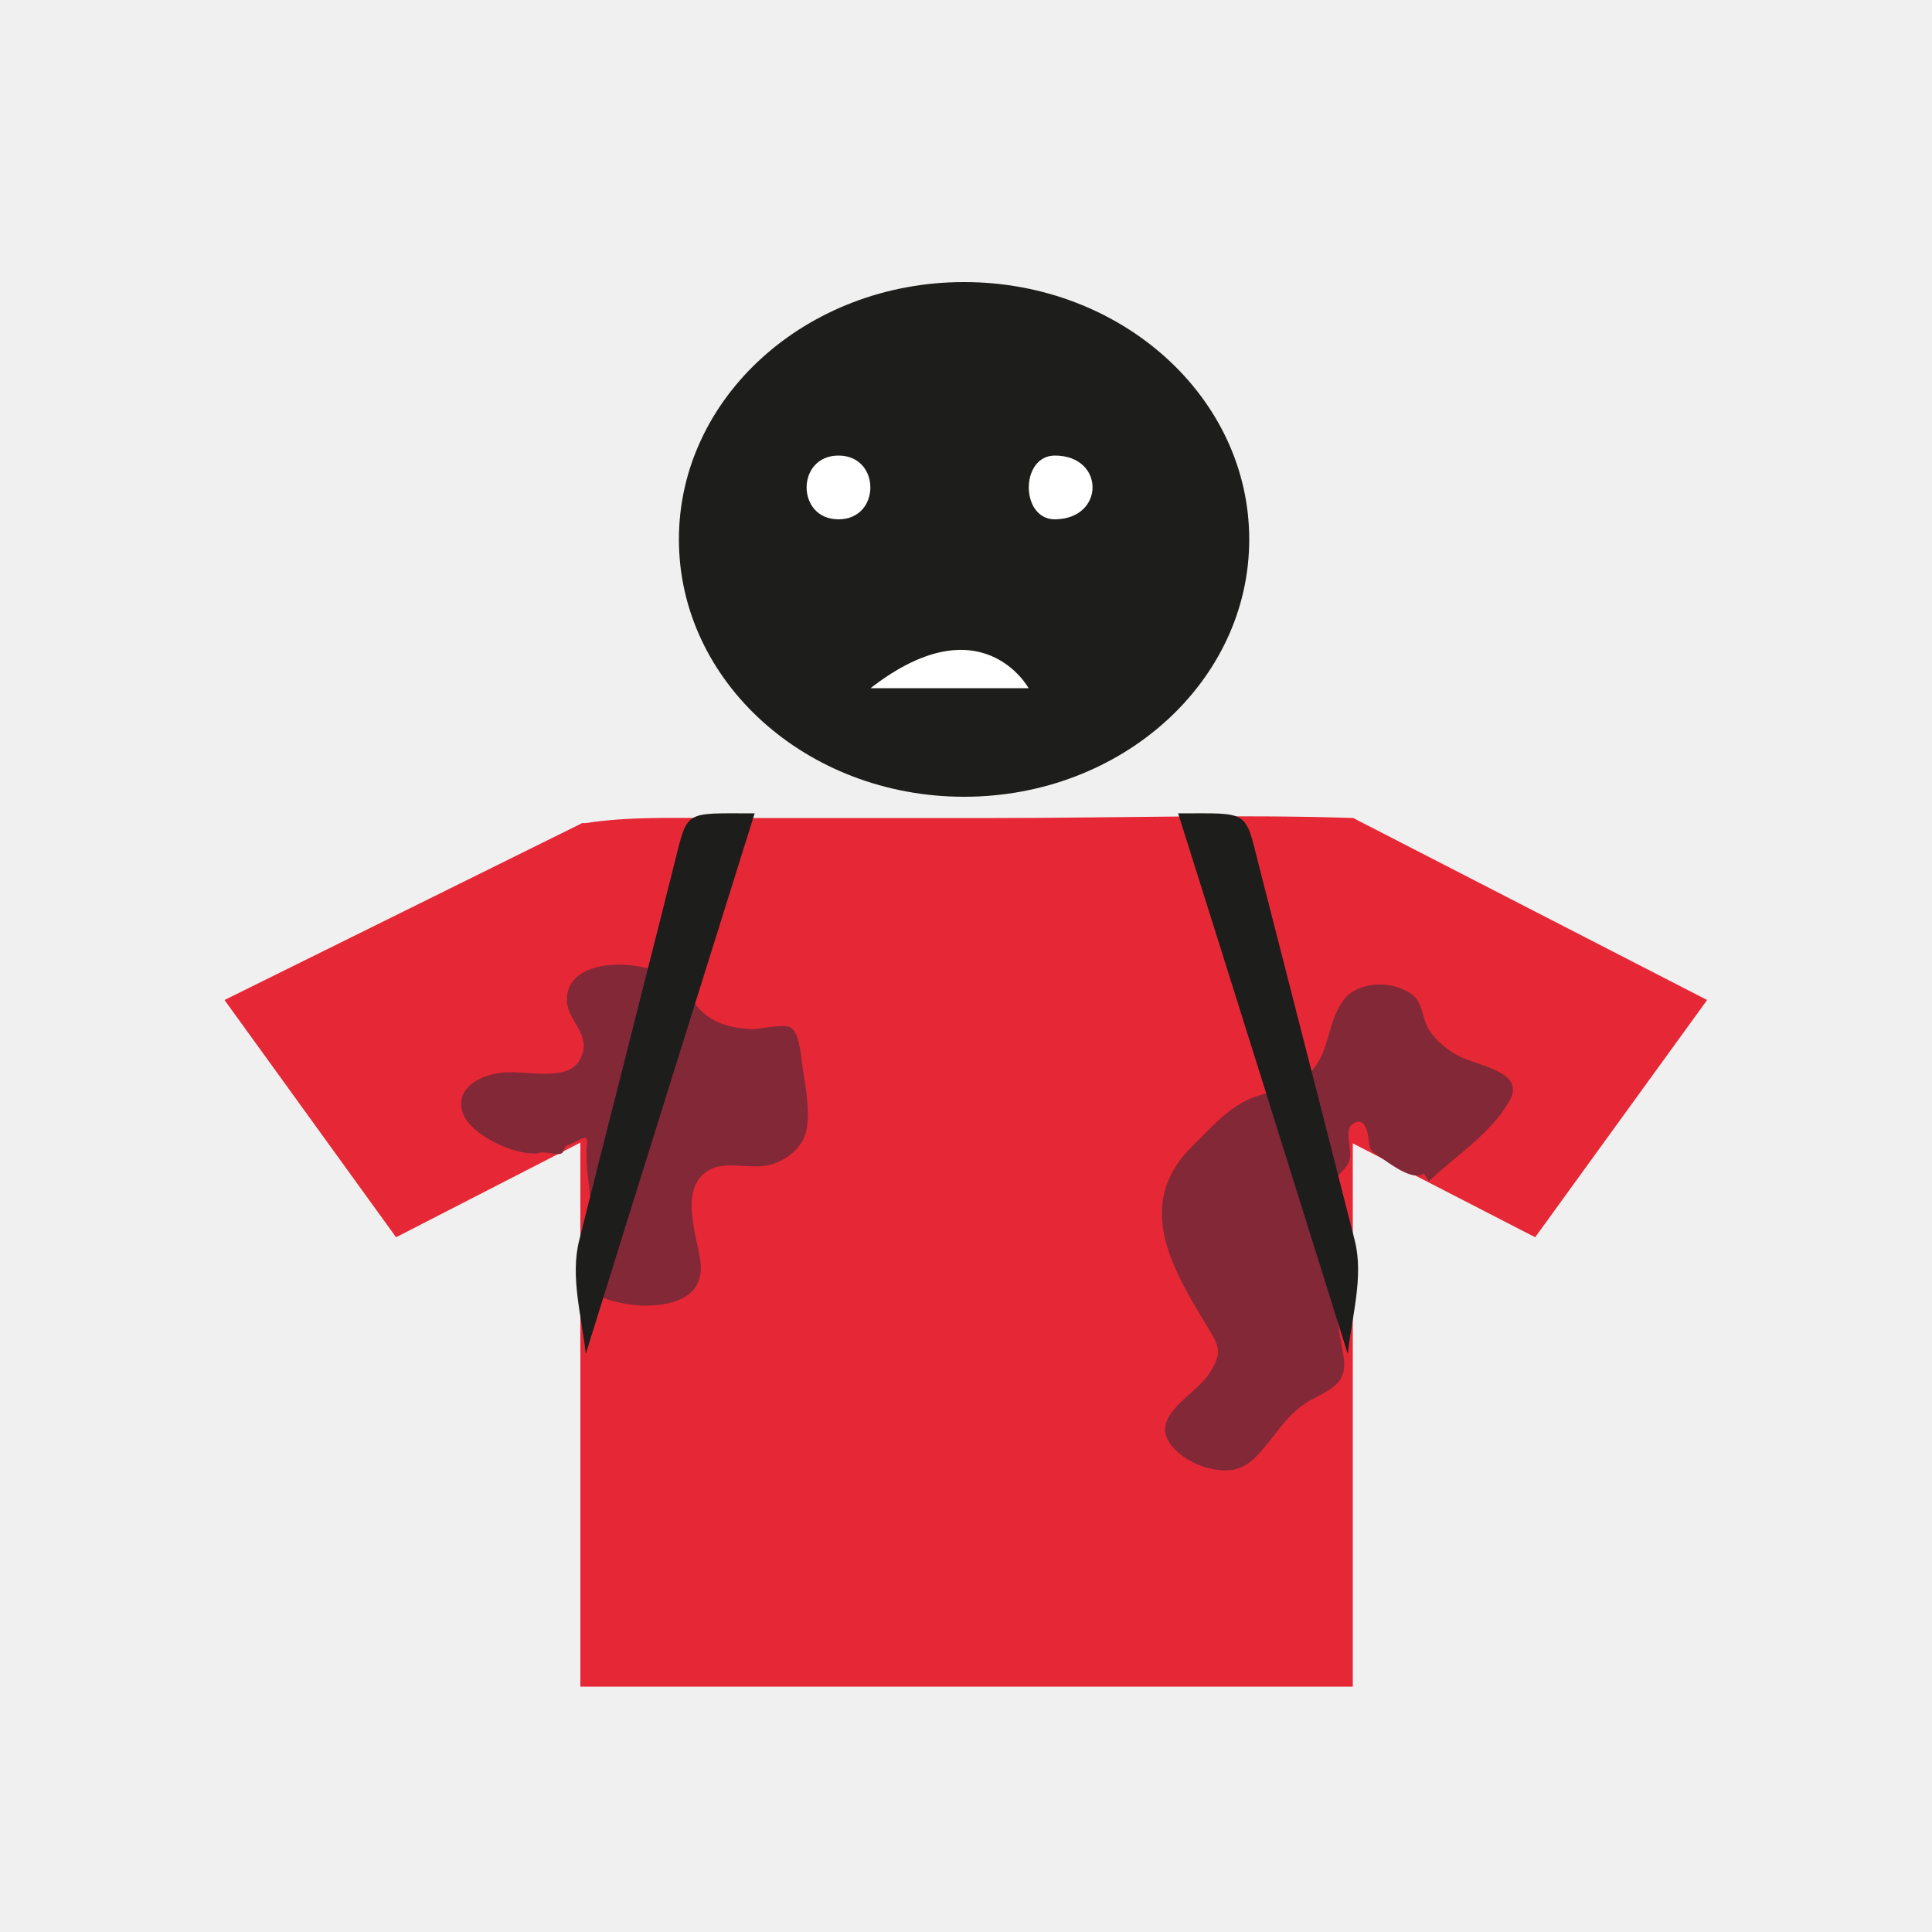
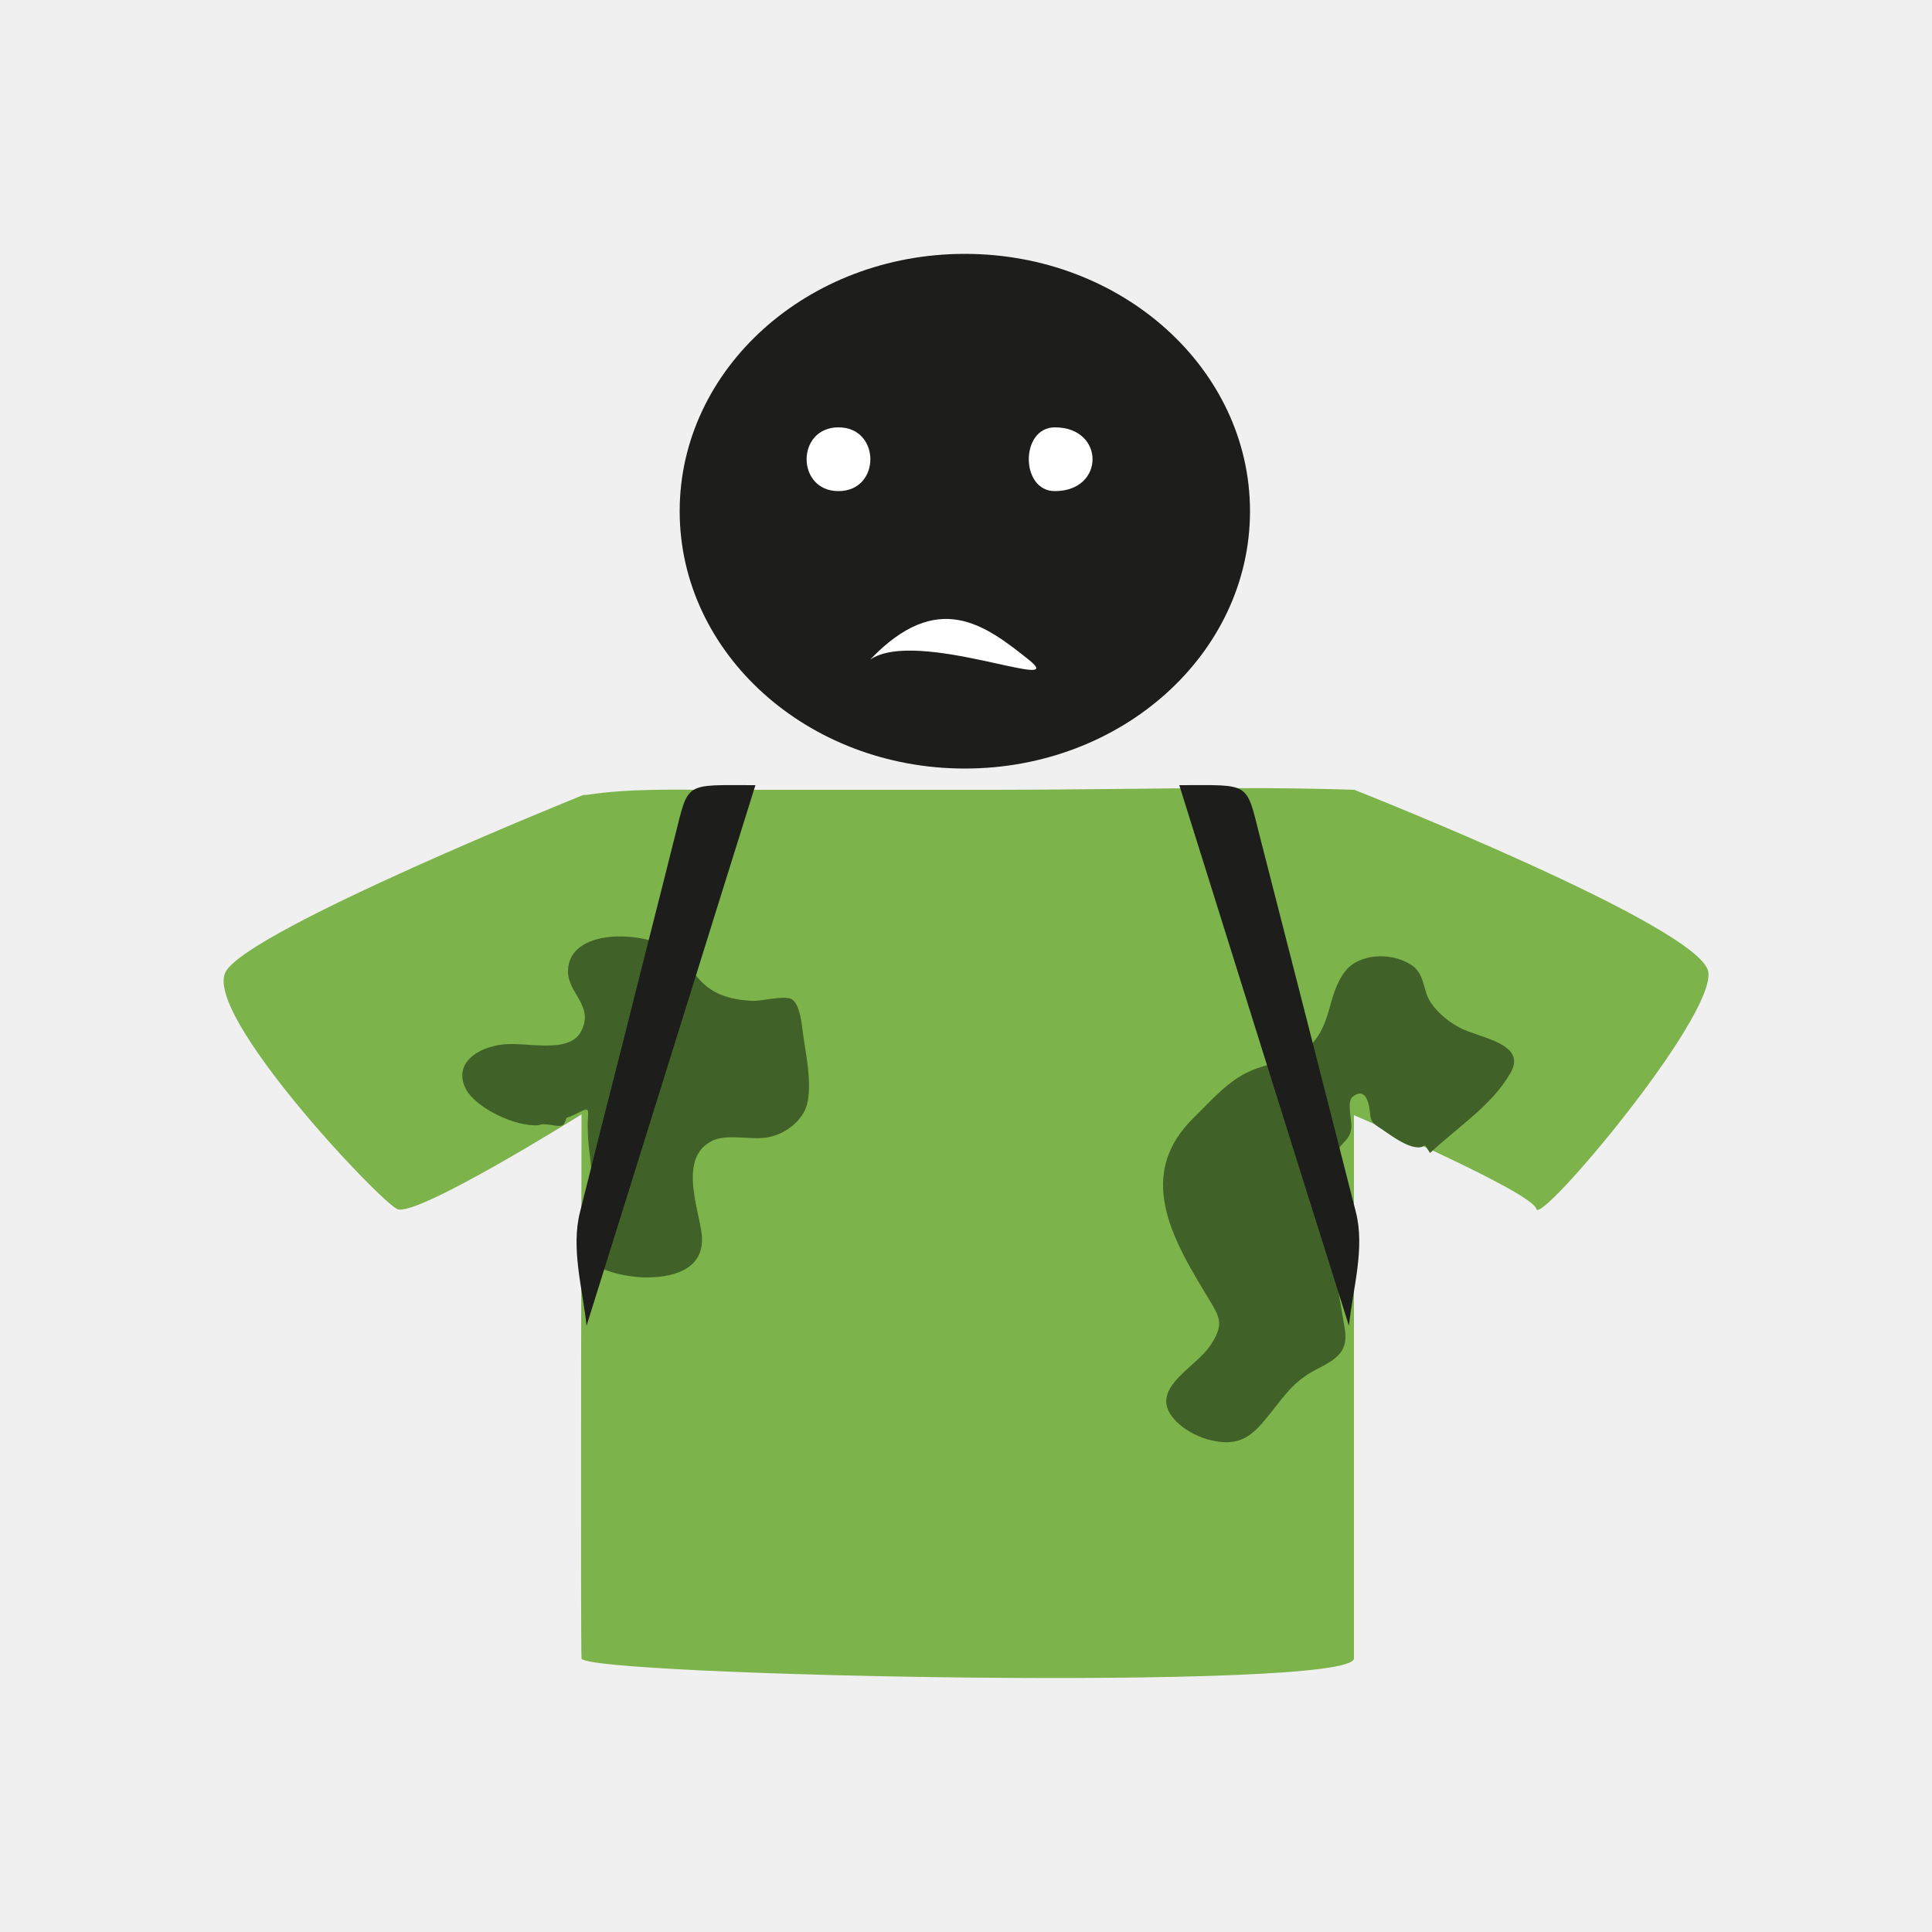
- <svg xmlns="http://www.w3.org/2000/svg" version="1.1" x="0px" y="0px" viewBox="0 0 500 500" enable-background="new 0 0 500 500" xml:space="preserve">
-   <g id="Ebene_1">
+ <svg xmlns="http://www.w3.org/2000/svg" version="1.1" id="Ebene_1" x="0px" y="0px" viewBox="0 0 500 500" enable-background="new 0 0 500 500" xml:space="preserve">
+   <g id="Ebene_1_1_">
</g>
  <g id="Ebene_3">
</g>
  <g id="Ebene_4">
</g>
-   <g id="Ebene_2">
+   <g>
+     <path fill="#7CB34B" d="M442.1,251.5c-1.9-11.7-91.6-47.1-91.6-47.1c-29.5-1-62.4,0-92.8,0c-24.2,0-48.3,0-72.5,0   c-9.9,0-22.4-0.4-33.2,1.3c-0.4,0.1-0.8-0.1-1.2,0.1c0,0-86.5,34.8-92.4,45.7s39.5,59.1,44.4,61.4c4.9,2.3,47.7-24.5,47.7-24.5   s-0.3,136.3,0,140.8s199.9,8.7,199.9,0s0-140.6,0-140.6s46.4,20,47.2,24.3C398.5,317.2,444,263.2,442.1,251.5z" />
    <g>
-       <path fill="#E62836" d="M441.8,258.8l-91.6-47.1c-29.5-1-62.4,0-92.8,0c-24.2,0-48.3,0-72.5,0c-9.9,0-22.4-0.4-33.2,1.3    c-0.4,0.1-0.8-0.1-1.2,0.1l-92.4,45.7l44.4,61.4l47.7-24.5v140.8h199.9V295.9l47.2,24.3L441.8,258.8z" />
+       <g>
+         <path fill="#406127" d="M370.1,298.4c7.2-6.8,15.9-12.2,20.8-20.7c3.9-6.7-5.1-8.6-11-10.8c-4-1.5-7.9-4.6-9.9-7.9     c-1.8-3-1.3-7.1-4.8-9.3c-5.4-3.5-13.7-2.8-17.1,1.7c-4.9,6.4-3.1,14.5-10.2,20.2c-4.1,3.3-9.5,3.4-14.4,5.6     c-5.8,2.6-10,7.6-14.3,11.8c-15.5,14.9-6,31.4,3.6,47.1c3,5,4,6.6,0.5,12c-2.9,4.5-10.5,8.5-11.4,13.6c-0.9,5.1,6.1,9.8,11.4,11     c6.6,1.6,10-0.4,13.7-4.8c4.5-5.2,6.9-10,13.5-13.4c5.7-2.9,8.5-4.8,7.5-10.8c-0.7-4-1.4-8-2-12.1c-0.8-5.4-1.4-10.1-1.4-15.6     c0-5.3-1.3-13.8,1.7-18.5c1.4-2.2,3-2.6,3.4-5.4c0.3-1.7-1.3-7,0.4-8.3c3.5-2.7,4.2,2.2,4.4,3.7c0.3,2.7,0.3,2.9,2.9,4.6     c2.2,1.4,8.5,6.5,11.4,4.3" />
+       </g>
+       <g>
+         <path fill="#406127" d="M139.4,291.2c-6,0.5-16.4-4.5-18.9-9.5c-3.1-6.2,2.6-10.6,9.7-11.4c6.1-0.7,17.1,2.6,20.2-3.4     c3.5-6.7-3.7-9.9-3.4-15.9c0.5-10.6,18.7-10.2,26.4-5.5c2.6,1.6,4.3,3.7,6,6c3.6,5.1,8,7.1,15,7.5c2.7,0.2,8-1.4,10.3-0.5     c2.4,1,2.9,7.4,3.1,8.9c0.7,5.3,2.5,13.3,1,18.6c-1.1,3.9-5.3,7.4-9.9,8.3c-4.4,0.9-10.5-1-14.5,0.9c-9,4.3-3.5,17.8-2.8,24.2     c0.9,8.2-5.8,11.2-14.4,11.2c-4,0-12.7-1.4-14.8-5c-1.6-2.7,0.8-6.8,2.2-9.2c2.5-4.2-1.2-9.1-1.6-14c-0.4-4.9-0.8-5.4-0.9-10.5     c-0.1-4.5,1.1-5.8-2.5-3.9c-4,2.1-2.4,0.3-3.6,2.8C145.2,292.3,141.4,290.3,139.4,291.2" />
+       </g>
+     </g>
+     <g>
+       <path fill="#1D1D1B" d="M151.8,343.1c-1-9.5-4.1-20-1.7-29.4c3.7-14.8,7.4-29.5,11.2-44.3c4.4-17.6,8.9-35.1,13.3-52.7    c3.7-14.6,2.2-13.5,20.9-13.5C180.9,249.8,166.4,296.5,151.8,343.1z" />
+       <path fill="#1D1D1B" d="M349.1,343.1c1-9.5,4.2-20,1.8-29.4c-3.8-14.8-7.5-29.5-11.3-44.3c-4.5-17.6-9-35.1-13.5-52.7    c-3.7-14.6-2.3-13.5-20.9-13.5C319.8,249.8,334.4,296.5,349.1,343.1z" />
+     </g>
+     <g>
+       <ellipse fill="#1D1D1B" cx="249.7" cy="132.3" rx="73.8" ry="66.6" />
      <g>
        <g>
-           <path fill="#822836" d="M369.8,305.7c7.2-6.8,15.9-12.2,20.8-20.7c3.9-6.7-5.1-8.6-11-10.8c-4-1.5-7.9-4.6-9.9-7.9      c-1.8-3-1.3-7.1-4.8-9.3c-5.4-3.5-13.7-2.8-17.1,1.7c-4.9,6.4-3.1,14.5-10.2,20.2c-4.1,3.3-9.5,3.4-14.4,5.6      c-5.8,2.6-10,7.6-14.3,11.8c-15.5,14.9-6,31.4,3.6,47.1c3,5,4,6.6,0.5,12c-2.9,4.5-10.5,8.5-11.4,13.6c-0.9,5.1,6.1,9.8,11.4,11      c6.6,1.6,10-0.4,13.7-4.8c4.5-5.2,6.9-10,13.5-13.4c5.7-2.9,8.5-4.8,7.5-10.8c-0.7-4-1.4-8-2-12.1c-0.8-5.4-1.4-10.1-1.4-15.6      c0-5.3-1.3-13.8,1.7-18.5c1.4-2.2,3-2.6,3.4-5.4c0.3-1.7-1.3-7,0.4-8.3c3.5-2.7,4.2,2.2,4.4,3.7c0.3,2.7,0.3,2.9,2.9,4.6      c2.2,1.4,8.5,6.5,11.4,4.3" />
+           <path fill="#FFFFFF" d="M217,110.6c-11,0-11,16.5,0,16.5S228,110.6,217,110.6z" />
+           <path fill="#FFFFFF" d="M273,110.6c-9,0-9,16.5,0,16.5C286,127.1,286,110.6,273,110.6z" />
        </g>
-         <g>
-           <path fill="#822836" d="M139.1,298.5c-6,0.5-16.4-4.5-18.9-9.5c-3.1-6.2,2.6-10.6,9.7-11.4c6.1-0.7,17.1,2.6,20.2-3.4      c3.5-6.7-3.7-9.9-3.4-15.9c0.5-10.6,18.7-10.2,26.4-5.5c2.6,1.6,4.3,3.7,6,6c3.6,5.1,8,7.1,15,7.5c2.7,0.2,8-1.4,10.3-0.5      c2.4,1,2.9,7.4,3.1,8.9c0.7,5.3,2.5,13.3,1,18.6c-1.1,3.9-5.3,7.4-9.9,8.3c-4.4,0.9-10.5-1-14.5,0.9c-9,4.3-3.5,17.8-2.8,24.2      c0.9,8.2-5.8,11.2-14.4,11.2c-4,0-12.7-1.4-14.8-5c-1.6-2.7,0.8-6.8,2.2-9.2c2.5-4.2-1.2-9.1-1.6-14c-0.4-4.9-0.8-5.4-0.9-10.5      c-0.1-4.5,1.1-5.8-2.5-3.9c-4,2.1-2.4,0.3-3.6,2.8C145,299.6,141.2,297.6,139.1,298.5" />
-         </g>
-       </g>
-       <g>
-         <path fill="#1D1D1B" d="M151.6,350.4c-1-9.5-4.1-20-1.7-29.4c3.7-14.8,7.4-29.5,11.2-44.3c4.4-17.6,8.9-35.1,13.3-52.7     c3.7-14.6,2.2-13.5,20.9-13.5C180.7,257.1,166.1,303.7,151.6,350.4z" />
-         <path fill="#1D1D1B" d="M348.8,350.4c1-9.5,4.2-20,1.8-29.4c-3.8-14.8-7.5-29.5-11.3-44.3c-4.5-17.6-9-35.1-13.5-52.7     c-3.7-14.6-2.3-13.5-20.9-13.5C319.6,257.1,334.2,303.7,348.8,350.4z" />
-       </g>
-       <g>
-         <ellipse fill="#1D1D1B" cx="249.5" cy="139.6" rx="73.8" ry="66.6" />
-         <g>
-           <g>
-             <path fill="#FFFFFF" d="M217,117.9c-11,0-11,16.5,0,16.5S228,117.9,217,117.9z" />
-             <path fill="#FFFFFF" d="M273,117.9c-9,0-9,16.5,0,16.5C286,134.3,286,117.9,273,117.9z" />
-           </g>
-           <path fill="#FFFFFF" d="M225.3,178.1c28.7-22.3,40.9,0,40.9,0" />
-         </g>
+         <path fill="#FFFFFF" d="M225.2,170.7c17.5-18.3,29.7-9,41,0C277.5,179.7,237.3,162.4,225.2,170.7z" />
      </g>
    </g>
  </g>
</svg>
